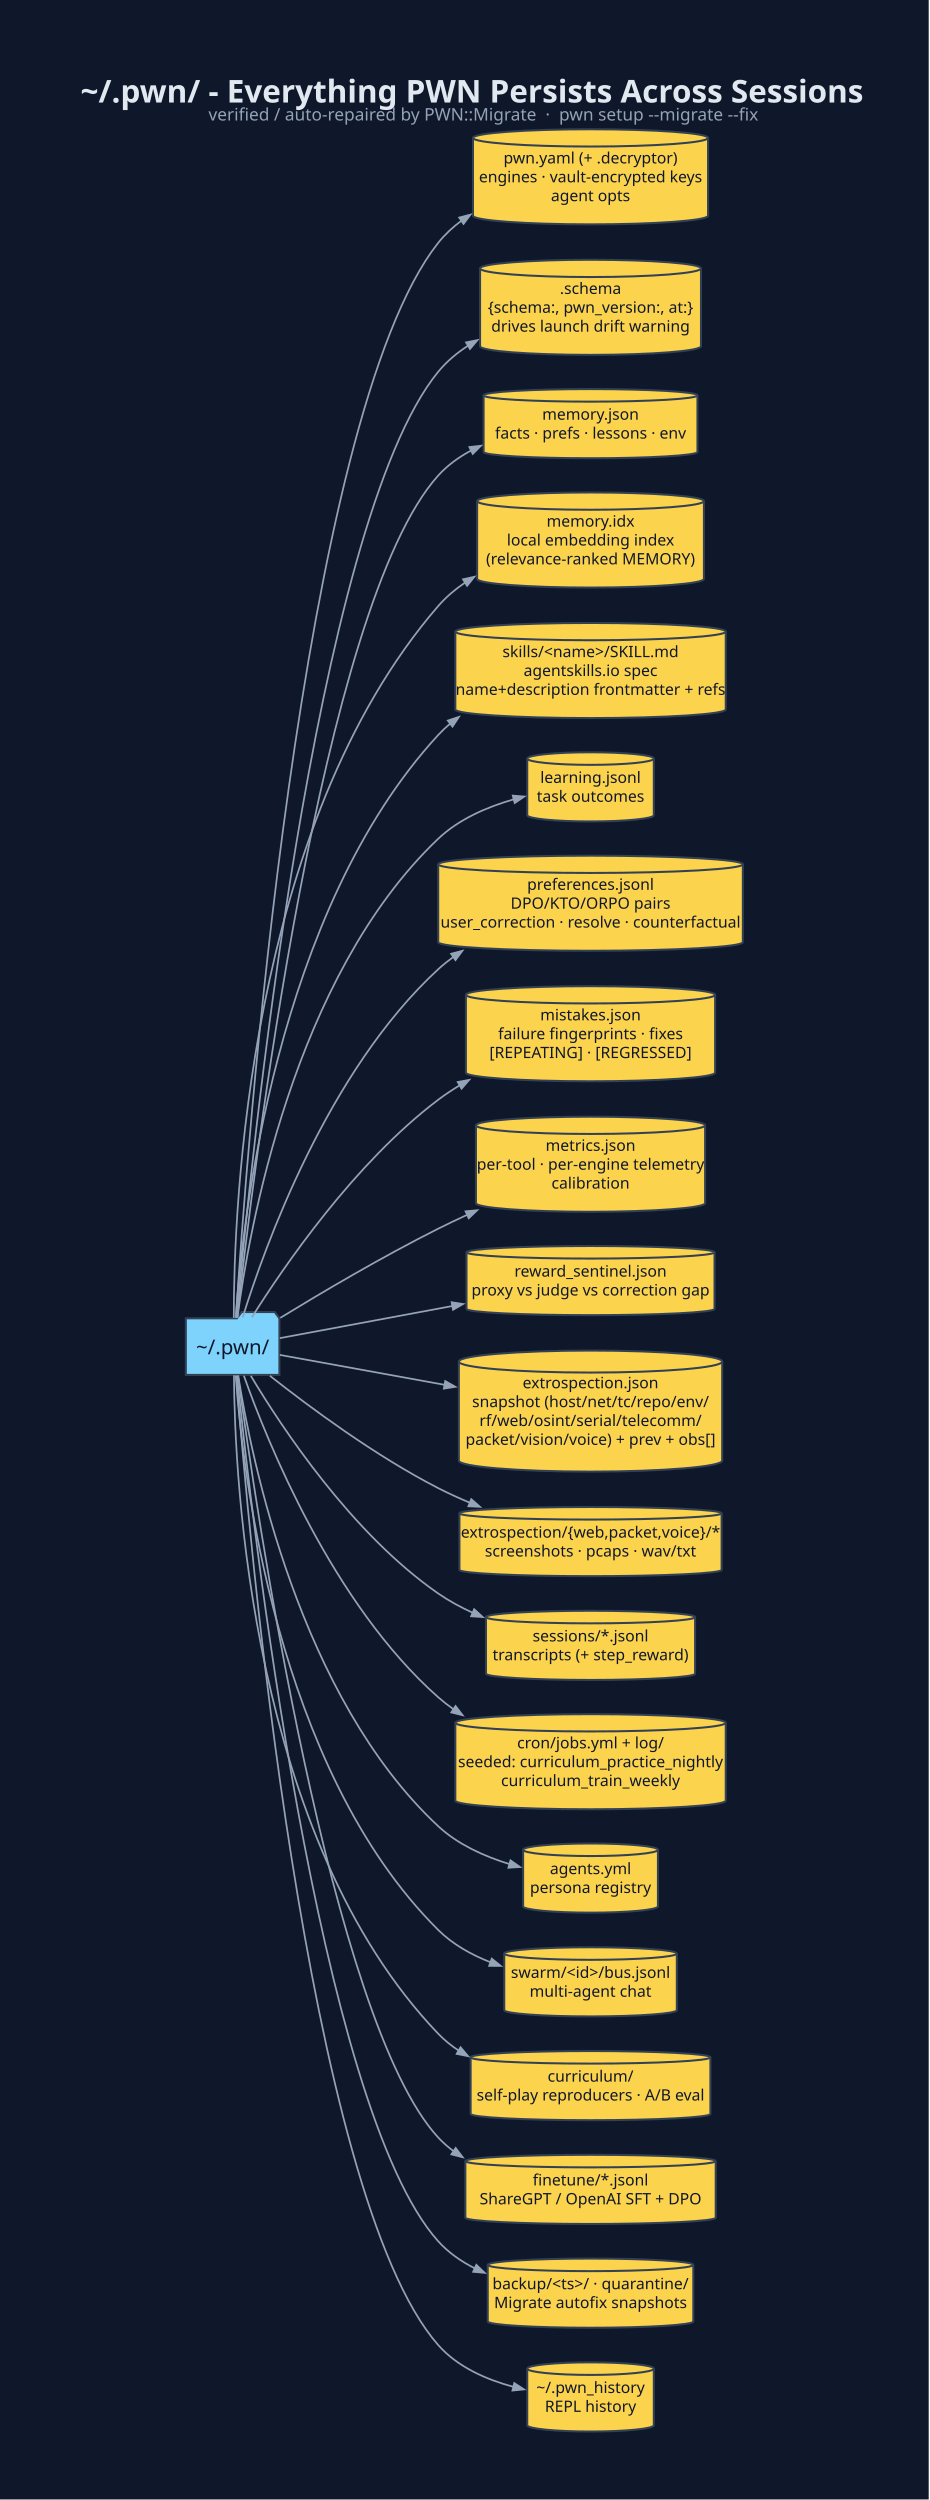
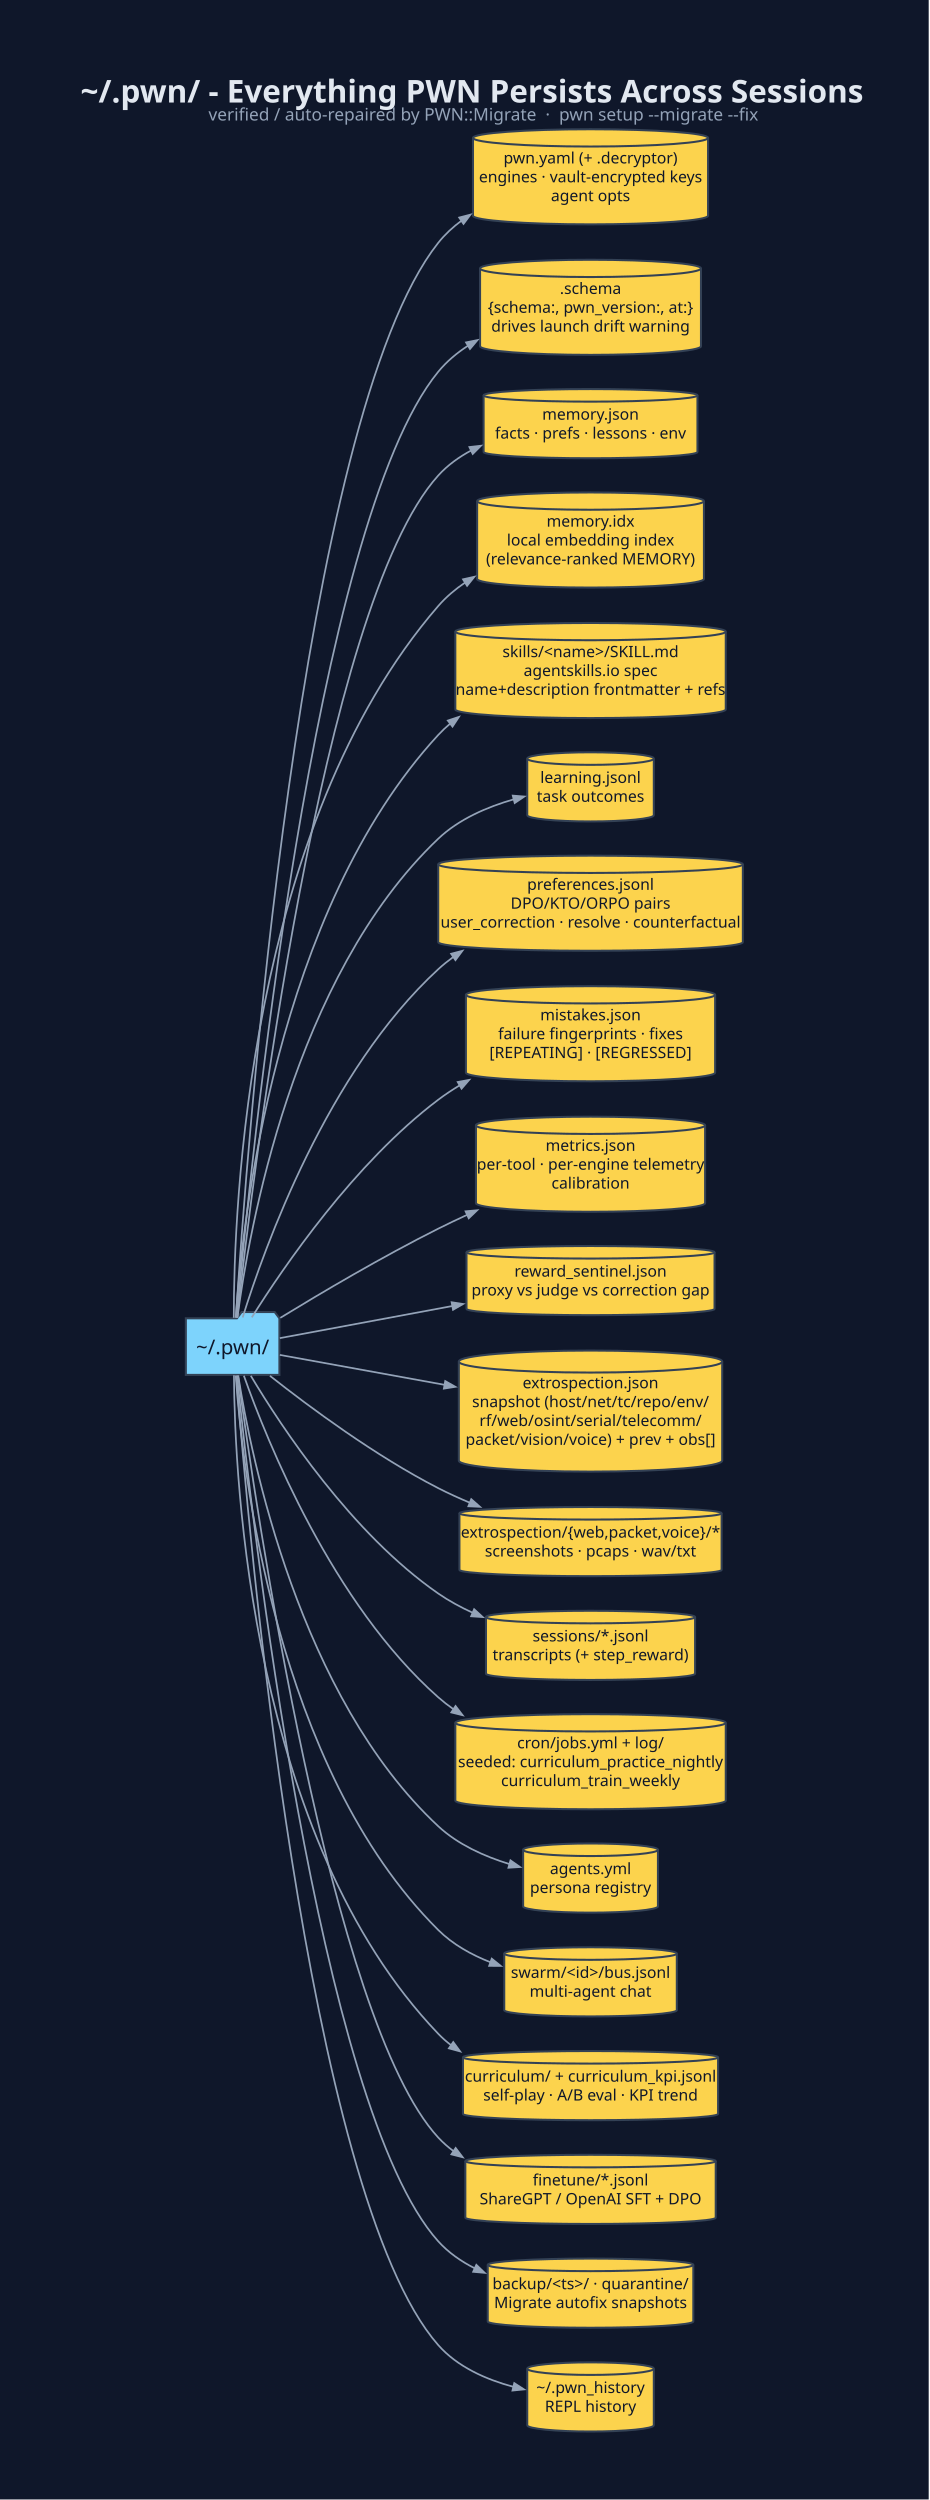
<svg xmlns="http://www.w3.org/2000/svg" width="591pt" height="1590pt" viewBox="0.00 0.00 591.00 1590.00">
  <g id="graph0" class="graph" transform="scale(1 1) rotate(0) translate(43.2 1546.45)">
    <polygon fill="#0f172a" stroke="none" points="-43.2,43.2 -43.2,-1546.45 547.45,-1546.45 547.45,43.2 -43.2,43.2" />
    <text xml:space="preserve" text-anchor="start" x="8" y="-1481.25" font-family="sans-Serif" font-weight="bold" font-size="20.00" fill="#e2e8f0">~/.pwn/ - Everything PWN Persists Across Sessions</text>
    <text xml:space="preserve" text-anchor="start" x="89.38" y="-1469.8" font-family="sans-Serif" font-size="11.00" fill="#94a3b8">verified / auto-repaired by PWN::Migrate  ·  pwn setup --migrate --fix</text>
    <g id="node1" class="node">
      <polygon fill="#7dd3fc" stroke="#334155" stroke-width="1.3" points="134.5,-708 131.5,-712 110.5,-712 107.5,-708 75,-708 75,-672 134.5,-672 134.5,-708" />
      <text xml:space="preserve" text-anchor="middle" x="104.75" y="-685.15" font-family="sans-Serif" font-size="13.00" fill="#0f172a">~/.pwn/</text>
    </g>
    <g id="node2" class="node">
      <path fill="#fcd34d" stroke="#334155" stroke-width="1.3" d="M407.12,-1458.75C407.12,-1461.78 373.62,-1464.25 332.38,-1464.25 291.13,-1464.25 257.62,-1461.78 257.62,-1458.75 257.62,-1458.75 257.62,-1409.25 257.62,-1409.25 257.62,-1406.22 291.13,-1403.75 332.38,-1403.75 373.62,-1403.75 407.12,-1406.22 407.12,-1409.25 407.12,-1409.25 407.12,-1458.75 407.12,-1458.75" />
      <path fill="none" stroke="#334155" stroke-width="1.3" d="M407.12,-1458.75C407.12,-1455.72 373.62,-1453.25 332.38,-1453.25 291.13,-1453.25 257.62,-1455.72 257.62,-1458.75" />
      <text xml:space="preserve" text-anchor="middle" x="332.38" y="-1442.5" font-family="sans-Serif" font-size="10.00" fill="#0f172a">pwn.yaml (+ .decryptor)</text>
      <text xml:space="preserve" text-anchor="middle" x="332.38" y="-1430.5" font-family="sans-Serif" font-size="10.00" fill="#0f172a">engines · vault-encrypted keys</text>
      <text xml:space="preserve" text-anchor="middle" x="332.38" y="-1418.5" font-family="sans-Serif" font-size="10.00" fill="#0f172a">agent opts</text>
    </g>
    <g id="edge1" class="edge">
      <path fill="none" stroke="#94a3b8" stroke-width="1.1" d="M106.85,-708.39C113.15,-807.85 147.43,-1280.92 235.5,-1392 239.8,-1397.42 244.94,-1402.16 250.58,-1406.3" />
      <polygon fill="#94a3b8" stroke="#94a3b8" stroke-width="1.1" points="248.85,-1408.09 256.03,-1409.96 251.59,-1404.03 248.85,-1408.09" />
    </g>
    <g id="node3" class="node">
      <path fill="#fcd34d" stroke="#334155" stroke-width="1.3" d="M402.62,-1375.75C402.62,-1378.78 371.14,-1381.25 332.38,-1381.25 293.61,-1381.25 262.12,-1378.78 262.12,-1375.75 262.12,-1375.75 262.12,-1326.25 262.12,-1326.25 262.12,-1323.22 293.61,-1320.75 332.38,-1320.75 371.14,-1320.75 402.62,-1323.22 402.62,-1326.25 402.62,-1326.25 402.62,-1375.75 402.62,-1375.75" />
      <path fill="none" stroke="#334155" stroke-width="1.3" d="M402.62,-1375.75C402.62,-1372.72 371.14,-1370.25 332.38,-1370.25 293.61,-1370.25 262.12,-1372.72 262.12,-1375.75" />
      <text xml:space="preserve" text-anchor="middle" x="332.38" y="-1359.5" font-family="sans-Serif" font-size="10.00" fill="#0f172a">.schema</text>
      <text xml:space="preserve" text-anchor="middle" x="332.38" y="-1347.5" font-family="sans-Serif" font-size="10.00" fill="#0f172a">{schema:, pwn_version:, at:}</text>
      <text xml:space="preserve" text-anchor="middle" x="332.38" y="-1335.5" font-family="sans-Serif" font-size="10.00" fill="#0f172a">drives launch drift warning</text>
    </g>
    <g id="edge2" class="edge">
      <path fill="none" stroke="#94a3b8" stroke-width="1.1" d="M107.32,-708.35C115.56,-800.64 156.39,-1213.46 235.5,-1310 240.84,-1316.51 247.4,-1322.01 254.56,-1326.65" />
      <polygon fill="#94a3b8" stroke="#94a3b8" stroke-width="1.1" points="253.2,-1328.69 260.47,-1330.16 255.7,-1324.48 253.2,-1328.69" />
    </g>
    <g id="node4" class="node">
      <path fill="#fcd34d" stroke="#334155" stroke-width="1.3" d="M400.38,-1295C400.38,-1297.21 369.9,-1299 332.38,-1299 294.85,-1299 264.38,-1297.21 264.38,-1295 264.38,-1295 264.38,-1259 264.38,-1259 264.38,-1256.79 294.85,-1255 332.38,-1255 369.9,-1255 400.38,-1256.79 400.38,-1259 400.38,-1259 400.38,-1295 400.38,-1295" />
      <path fill="none" stroke="#334155" stroke-width="1.3" d="M400.38,-1295C400.38,-1292.79 369.9,-1291 332.38,-1291 294.85,-1291 264.38,-1292.79 264.38,-1295" />
      <text xml:space="preserve" text-anchor="middle" x="332.38" y="-1279.5" font-family="sans-Serif" font-size="10.00" fill="#0f172a">memory.json</text>
      <text xml:space="preserve" text-anchor="middle" x="332.38" y="-1267.5" font-family="sans-Serif" font-size="10.00" fill="#0f172a">facts · prefs · lessons · env</text>
    </g>
    <g id="edge3" class="edge">
      <path fill="none" stroke="#94a3b8" stroke-width="1.1" d="M107.69,-708.49C117.13,-795.26 160.92,-1161.44 235.5,-1244 241.46,-1250.6 248.81,-1255.88 256.76,-1260.11" />
      <polygon fill="#94a3b8" stroke="#94a3b8" stroke-width="1.1" points="255.33,-1262.14 262.7,-1262.97 257.46,-1257.73 255.33,-1262.14" />
    </g>
    <g id="node5" class="node">
      <path fill="#fcd34d" stroke="#334155" stroke-width="1.3" d="M404.5,-1227.75C404.5,-1230.78 372.17,-1233.25 332.38,-1233.25 292.58,-1233.25 260.25,-1230.78 260.25,-1227.75 260.25,-1227.75 260.25,-1178.25 260.25,-1178.25 260.25,-1175.22 292.58,-1172.75 332.38,-1172.75 372.17,-1172.75 404.5,-1175.22 404.5,-1178.25 404.5,-1178.25 404.5,-1227.75 404.5,-1227.75" />
      <path fill="none" stroke="#334155" stroke-width="1.3" d="M404.5,-1227.75C404.5,-1224.72 372.17,-1222.25 332.38,-1222.25 292.58,-1222.25 260.25,-1224.72 260.25,-1227.75" />
      <text xml:space="preserve" text-anchor="middle" x="332.38" y="-1211.5" font-family="sans-Serif" font-size="10.00" fill="#0f172a">memory.idx</text>
      <text xml:space="preserve" text-anchor="middle" x="332.38" y="-1199.5" font-family="sans-Serif" font-size="10.00" fill="#0f172a">local embedding index</text>
      <text xml:space="preserve" text-anchor="middle" x="332.38" y="-1187.5" font-family="sans-Serif" font-size="10.00" fill="#0f172a">(relevance-ranked MEMORY)</text>
    </g>
    <g id="edge4" class="edge">
      <path fill="none" stroke="#94a3b8" stroke-width="1.1" d="M105.48,-708.34C105.45,-776.83 114.23,-1020.86 235.5,-1161 240.48,-1166.75 246.39,-1171.75 252.8,-1176.08" />
      <polygon fill="#94a3b8" stroke="#94a3b8" stroke-width="1.1" points="251.28,-1178.01 258.52,-1179.64 253.87,-1173.86 251.28,-1178.01" />
    </g>
    <g id="node6" class="node">
      <path fill="#fcd34d" stroke="#334155" stroke-width="1.3" d="M418.38,-1144.75C418.38,-1147.78 379.83,-1150.25 332.38,-1150.25 284.92,-1150.25 246.38,-1147.78 246.38,-1144.75 246.38,-1144.75 246.38,-1095.25 246.38,-1095.25 246.38,-1092.22 284.92,-1089.75 332.38,-1089.75 379.83,-1089.75 418.38,-1092.22 418.38,-1095.25 418.38,-1095.25 418.38,-1144.75 418.38,-1144.75" />
      <path fill="none" stroke="#334155" stroke-width="1.3" d="M418.38,-1144.75C418.38,-1141.72 379.83,-1139.25 332.38,-1139.25 284.92,-1139.25 246.38,-1141.72 246.38,-1144.75" />
      <text xml:space="preserve" text-anchor="middle" x="332.38" y="-1128.5" font-family="sans-Serif" font-size="10.00" fill="#0f172a">skills/&lt;name&gt;/SKILL.md</text>
      <text xml:space="preserve" text-anchor="middle" x="332.38" y="-1116.5" font-family="sans-Serif" font-size="10.00" fill="#0f172a">agentskills.io spec</text>
      <text xml:space="preserve" text-anchor="middle" x="332.38" y="-1104.5" font-family="sans-Serif" font-size="10.00" fill="#0f172a">name+description frontmatter + refs</text>
    </g>
    <g id="edge5" class="edge">
      <path fill="none" stroke="#94a3b8" stroke-width="1.1" d="M106.72,-708.5C110.87,-769.48 132.05,-966.68 235.5,-1079 237.91,-1081.62 240.52,-1084.08 243.29,-1086.39" />
      <polygon fill="#94a3b8" stroke="#94a3b8" stroke-width="1.1" points="241.61,-1088.19 248.66,-1090.5 244.59,-1084.3 241.61,-1088.19" />
    </g>
    <g id="node7" class="node">
      <path fill="#fcd34d" stroke="#334155" stroke-width="1.3" d="M372.62,-1064C372.62,-1066.21 354.58,-1068 332.38,-1068 310.17,-1068 292.12,-1066.21 292.12,-1064 292.12,-1064 292.12,-1028 292.12,-1028 292.12,-1025.79 310.17,-1024 332.38,-1024 354.58,-1024 372.62,-1025.79 372.62,-1028 372.62,-1028 372.62,-1064 372.62,-1064" />
      <path fill="none" stroke="#334155" stroke-width="1.3" d="M372.62,-1064C372.62,-1061.79 354.58,-1060 332.38,-1060 310.17,-1060 292.12,-1061.79 292.12,-1064" />
      <text xml:space="preserve" text-anchor="middle" x="332.38" y="-1048.5" font-family="sans-Serif" font-size="10.00" fill="#0f172a">learning.jsonl</text>
      <text xml:space="preserve" text-anchor="middle" x="332.38" y="-1036.5" font-family="sans-Serif" font-size="10.00" fill="#0f172a">task outcomes</text>
    </g>
    <g id="edge6" class="edge">
      <path fill="none" stroke="#94a3b8" stroke-width="1.1" d="M107.8,-708.29C114.87,-762.69 143.09,-925.14 235.5,-1013 248.66,-1025.51 266.77,-1033.29 283.71,-1038.13" />
      <polygon fill="#94a3b8" stroke="#94a3b8" stroke-width="1.1" points="282.91,-1040.45 290.3,-1039.86 284.15,-1035.71 282.91,-1040.45" />
    </g>
    <g id="node8" class="node">
      <path fill="#fcd34d" stroke="#334155" stroke-width="1.3" d="M429.25,-996.75C429.25,-999.78 385.83,-1002.25 332.38,-1002.25 278.92,-1002.25 235.5,-999.78 235.5,-996.75 235.5,-996.75 235.5,-947.25 235.5,-947.25 235.5,-944.22 278.92,-941.75 332.38,-941.75 385.83,-941.75 429.25,-944.22 429.25,-947.25 429.25,-947.25 429.25,-996.75 429.25,-996.75" />
      <path fill="none" stroke="#334155" stroke-width="1.3" d="M429.25,-996.75C429.25,-993.72 385.83,-991.25 332.38,-991.25 278.92,-991.25 235.5,-993.72 235.5,-996.75" />
      <text xml:space="preserve" text-anchor="middle" x="332.38" y="-980.5" font-family="sans-Serif" font-size="10.00" fill="#0f172a">preferences.jsonl</text>
      <text xml:space="preserve" text-anchor="middle" x="332.38" y="-968.5" font-family="sans-Serif" font-size="10.00" fill="#0f172a">DPO/KTO/ORPO pairs</text>
      <text xml:space="preserve" text-anchor="middle" x="332.38" y="-956.5" font-family="sans-Serif" font-size="10.00" fill="#0f172a">user_correction · resolve · counterfactual</text>
    </g>
    <g id="edge7" class="edge">
      <path fill="none" stroke="#94a3b8" stroke-width="1.1" d="M111.14,-708.55C124.82,-752.68 164.93,-865.04 235.5,-930 238.52,-932.78 241.75,-935.39 245.13,-937.85" />
      <polygon fill="#94a3b8" stroke="#94a3b8" stroke-width="1.1" points="243.71,-939.85 250.88,-941.74 246.46,-935.79 243.71,-939.85" />
    </g>
    <g id="node9" class="node">
      <path fill="#fcd34d" stroke="#334155" stroke-width="1.3" d="M411.62,-913.75C411.62,-916.78 376.1,-919.25 332.38,-919.25 288.65,-919.25 253.12,-916.78 253.12,-913.75 253.12,-913.75 253.12,-864.25 253.12,-864.25 253.12,-861.22 288.65,-858.75 332.38,-858.75 376.1,-858.75 411.62,-861.22 411.62,-864.25 411.62,-864.25 411.62,-913.75 411.62,-913.75" />
      <path fill="none" stroke="#334155" stroke-width="1.3" d="M411.62,-913.75C411.62,-910.72 376.1,-908.25 332.38,-908.25 288.65,-908.25 253.12,-910.72 253.12,-913.75" />
      <text xml:space="preserve" text-anchor="middle" x="332.38" y="-897.5" font-family="sans-Serif" font-size="10.00" fill="#0f172a">mistakes.json</text>
      <text xml:space="preserve" text-anchor="middle" x="332.38" y="-885.5" font-family="sans-Serif" font-size="10.00" fill="#0f172a">failure fingerprints · fixes</text>
      <text xml:space="preserve" text-anchor="middle" x="332.38" y="-873.5" font-family="sans-Serif" font-size="10.00" fill="#0f172a">[REPEATING] · [REGRESSED]</text>
    </g>
    <g id="edge8" class="edge">
      <path fill="none" stroke="#94a3b8" stroke-width="1.1" d="M116.96,-708.61C137.1,-740.7 182.3,-806.85 235.5,-847 239.89,-850.31 244.57,-853.42 249.43,-856.34" />
      <polygon fill="#94a3b8" stroke="#94a3b8" stroke-width="1.1" points="247.91,-858.3 255.2,-859.65 250.35,-854.04 247.91,-858.3" />
    </g>
    <g id="node10" class="node">
      <path fill="#fcd34d" stroke="#334155" stroke-width="1.3" d="M405.25,-830.75C405.25,-833.78 372.59,-836.25 332.38,-836.25 292.16,-836.25 259.5,-833.78 259.5,-830.75 259.5,-830.75 259.5,-781.25 259.5,-781.25 259.5,-778.22 292.16,-775.75 332.38,-775.75 372.59,-775.75 405.25,-778.22 405.25,-781.25 405.25,-781.25 405.25,-830.75 405.25,-830.75" />
      <path fill="none" stroke="#334155" stroke-width="1.3" d="M405.25,-830.75C405.25,-827.72 372.59,-825.25 332.38,-825.25 292.16,-825.25 259.5,-827.72 259.5,-830.75" />
      <text xml:space="preserve" text-anchor="middle" x="332.38" y="-814.5" font-family="sans-Serif" font-size="10.00" fill="#0f172a">metrics.json</text>
      <text xml:space="preserve" text-anchor="middle" x="332.38" y="-802.5" font-family="sans-Serif" font-size="10.00" fill="#0f172a">per-tool · per-engine telemetry</text>
      <text xml:space="preserve" text-anchor="middle" x="332.38" y="-790.5" font-family="sans-Serif" font-size="10.00" fill="#0f172a">calibration</text>
    </g>
    <g id="edge9" class="edge">
      <path fill="none" stroke="#94a3b8" stroke-width="1.1" d="M135.08,-708.31C161.02,-724.18 200.14,-747.3 235.5,-765 241.55,-768.03 247.88,-771.05 254.27,-773.99" />
      <polygon fill="#94a3b8" stroke="#94a3b8" stroke-width="1.1" points="252.89,-776.06 260.28,-776.73 254.92,-771.6 252.89,-776.06" />
    </g>
    <g id="node11" class="node">
      <path fill="#fcd34d" stroke="#334155" stroke-width="1.3" d="M411.25,-750C411.25,-752.21 375.9,-754 332.38,-754 288.85,-754 253.5,-752.21 253.5,-750 253.5,-750 253.5,-714 253.5,-714 253.5,-711.79 288.85,-710 332.38,-710 375.9,-710 411.25,-711.79 411.25,-714 411.25,-714 411.25,-750 411.25,-750" />
      <path fill="none" stroke="#334155" stroke-width="1.3" d="M411.25,-750C411.25,-747.79 375.9,-746 332.38,-746 288.85,-746 253.5,-747.79 253.5,-750" />
      <text xml:space="preserve" text-anchor="middle" x="332.38" y="-734.5" font-family="sans-Serif" font-size="10.00" fill="#0f172a">reward_sentinel.json</text>
      <text xml:space="preserve" text-anchor="middle" x="332.38" y="-722.5" font-family="sans-Serif" font-size="10.00" fill="#0f172a">proxy vs judge vs correction gap</text>
    </g>
    <g id="edge10" class="edge">
      <path fill="none" stroke="#94a3b8" stroke-width="1.1" d="M134.78,-695.4C162.56,-700.58 205.87,-708.64 244.77,-715.88" />
      <polygon fill="#94a3b8" stroke="#94a3b8" stroke-width="1.1" points="244.03,-718.23 251.36,-717.11 244.93,-713.42 244.03,-718.23" />
    </g>
    <g id="node12" class="node">
      <path fill="#fcd34d" stroke="#334155" stroke-width="1.3" d="M416.12,-680.5C416.12,-684.36 378.59,-687.5 332.38,-687.5 286.16,-687.5 248.62,-684.36 248.62,-680.5 248.62,-680.5 248.62,-617.5 248.62,-617.5 248.62,-613.64 286.16,-610.5 332.38,-610.5 378.59,-610.5 416.12,-613.64 416.12,-617.5 416.12,-617.5 416.12,-680.5 416.12,-680.5" />
      <path fill="none" stroke="#334155" stroke-width="1.3" d="M416.12,-680.5C416.12,-676.64 378.59,-673.5 332.38,-673.5 286.16,-673.5 248.62,-676.64 248.62,-680.5" />
      <text xml:space="preserve" text-anchor="middle" x="332.38" y="-663.5" font-family="sans-Serif" font-size="10.00" fill="#0f172a">extrospection.json</text>
      <text xml:space="preserve" text-anchor="middle" x="332.38" y="-651.5" font-family="sans-Serif" font-size="10.00" fill="#0f172a">snapshot (host/net/tc/repo/env/</text>
      <text xml:space="preserve" text-anchor="middle" x="332.38" y="-639.5" font-family="sans-Serif" font-size="10.00" fill="#0f172a">rf/web/osint/serial/telecomm/</text>
      <text xml:space="preserve" text-anchor="middle" x="332.38" y="-627.5" font-family="sans-Serif" font-size="10.00" fill="#0f172a">packet/vision/voice) + prev + obs[]</text>
    </g>
    <g id="edge11" class="edge">
      <path fill="none" stroke="#94a3b8" stroke-width="1.1" d="M134.78,-684.72C161.34,-679.9 202.09,-672.49 239.61,-665.68" />
      <polygon fill="#94a3b8" stroke="#94a3b8" stroke-width="1.1" points="239.97,-668.1 246.42,-664.44 239.1,-663.28 239.97,-668.1" />
    </g>
    <g id="node13" class="node">
      <path fill="#fcd34d" stroke="#334155" stroke-width="1.3" d="M415.75,-584C415.75,-586.21 378.38,-588 332.38,-588 286.37,-588 249,-586.21 249,-584 249,-584 249,-548 249,-548 249,-545.79 286.37,-544 332.38,-544 378.38,-544 415.75,-545.79 415.75,-548 415.75,-548 415.75,-584 415.75,-584" />
      <path fill="none" stroke="#334155" stroke-width="1.3" d="M415.75,-584C415.75,-581.79 378.38,-580 332.38,-580 286.37,-580 249,-581.79 249,-584" />
      <text xml:space="preserve" text-anchor="middle" x="332.38" y="-568.5" font-family="sans-Serif" font-size="10.00" fill="#0f172a">extrospection/{web,packet,voice}/*</text>
      <text xml:space="preserve" text-anchor="middle" x="332.38" y="-556.5" font-family="sans-Serif" font-size="10.00" fill="#0f172a">screenshots · pcaps · wav/txt</text>
    </g>
    <g id="edge12" class="edge">
      <path fill="none" stroke="#94a3b8" stroke-width="1.1" d="M128.48,-671.43C153.49,-651.68 195.49,-620.51 235.5,-600 242.02,-596.66 248.95,-593.51 255.98,-590.57" />
      <polygon fill="#94a3b8" stroke="#94a3b8" stroke-width="1.1" points="256.52,-592.99 262.08,-588.1 254.68,-588.45 256.52,-592.99" />
    </g>
    <g id="node14" class="node">
      <path fill="#fcd34d" stroke="#334155" stroke-width="1.3" d="M398.88,-518C398.88,-520.21 369.07,-522 332.38,-522 295.68,-522 265.88,-520.21 265.88,-518 265.88,-518 265.88,-482 265.88,-482 265.88,-479.79 295.68,-478 332.38,-478 369.07,-478 398.88,-479.79 398.88,-482 398.88,-482 398.88,-518 398.88,-518" />
      <path fill="none" stroke="#334155" stroke-width="1.3" d="M398.88,-518C398.88,-515.79 369.07,-514 332.38,-514 295.68,-514 265.88,-515.79 265.88,-518" />
      <text xml:space="preserve" text-anchor="middle" x="332.38" y="-502.5" font-family="sans-Serif" font-size="10.00" fill="#0f172a">sessions/*.jsonl</text>
      <text xml:space="preserve" text-anchor="middle" x="332.38" y="-490.5" font-family="sans-Serif" font-size="10.00" fill="#0f172a">transcripts (+ step_reward)</text>
    </g>
    <g id="edge13" class="edge">
      <path fill="none" stroke="#94a3b8" stroke-width="1.1" d="M116.32,-671.45C135.79,-638.85 180.42,-571.16 235.5,-533 242.28,-528.3 249.8,-524.22 257.55,-520.68" />
      <polygon fill="#94a3b8" stroke="#94a3b8" stroke-width="1.1" points="258.36,-523 263.83,-517.98 256.43,-518.49 258.36,-523" />
    </g>
    <g id="node15" class="node">
      <path fill="#fcd34d" stroke="#334155" stroke-width="1.3" d="M418.38,-450.75C418.38,-453.78 379.83,-456.25 332.38,-456.25 284.92,-456.25 246.38,-453.78 246.38,-450.75 246.38,-450.75 246.38,-401.25 246.38,-401.25 246.38,-398.22 284.92,-395.75 332.38,-395.75 379.83,-395.75 418.38,-398.22 418.38,-401.25 418.38,-401.25 418.38,-450.75 418.38,-450.75" />
      <path fill="none" stroke="#334155" stroke-width="1.3" d="M418.38,-450.75C418.38,-447.72 379.83,-445.25 332.38,-445.25 284.92,-445.25 246.38,-447.72 246.38,-450.75" />
      <text xml:space="preserve" text-anchor="middle" x="332.38" y="-434.5" font-family="sans-Serif" font-size="10.00" fill="#0f172a">cron/jobs.yml + log/</text>
      <text xml:space="preserve" text-anchor="middle" x="332.38" y="-422.5" font-family="sans-Serif" font-size="10.00" fill="#0f172a">seeded: curriculum_practice_nightly</text>
      <text xml:space="preserve" text-anchor="middle" x="332.38" y="-410.5" font-family="sans-Serif" font-size="10.00" fill="#0f172a">curriculum_train_weekly</text>
    </g>
    <g id="edge14" class="edge">
      <path fill="none" stroke="#94a3b8" stroke-width="1.1" d="M111.91,-671.49C126.74,-629.58 168.22,-526.49 235.5,-467 238.56,-464.29 241.83,-461.75 245.24,-459.35" />
      <polygon fill="#94a3b8" stroke="#94a3b8" stroke-width="1.1" points="246.52,-461.44 251.03,-455.56 243.83,-457.34 246.52,-461.44" />
    </g>
    <g id="node16" class="node">
      <path fill="#fcd34d" stroke="#334155" stroke-width="1.3" d="M375.25,-370C375.25,-372.21 356.03,-374 332.38,-374 308.72,-374 289.5,-372.21 289.5,-370 289.5,-370 289.5,-334 289.5,-334 289.5,-331.79 308.72,-330 332.38,-330 356.03,-330 375.25,-331.79 375.25,-334 375.25,-334 375.25,-370 375.25,-370" />
      <path fill="none" stroke="#334155" stroke-width="1.3" d="M375.25,-370C375.25,-367.79 356.03,-366 332.38,-366 308.72,-366 289.5,-367.79 289.5,-370" />
      <text xml:space="preserve" text-anchor="middle" x="332.38" y="-354.5" font-family="sans-Serif" font-size="10.00" fill="#0f172a">agents.yml</text>
      <text xml:space="preserve" text-anchor="middle" x="332.38" y="-342.5" font-family="sans-Serif" font-size="10.00" fill="#0f172a">persona registry</text>
    </g>
    <g id="edge15" class="edge">
      <path fill="none" stroke="#94a3b8" stroke-width="1.1" d="M108.31,-671.6C116.56,-619.12 147.3,-467.18 235.5,-385 248,-373.35 264.81,-365.79 280.86,-360.89" />
      <polygon fill="#94a3b8" stroke="#94a3b8" stroke-width="1.1" points="281.47,-363.27 287.55,-359.02 280.15,-358.55 281.47,-363.27" />
    </g>
    <g id="node17" class="node">
      <path fill="#fcd34d" stroke="#334155" stroke-width="1.3" d="M387.25,-304C387.25,-306.21 362.65,-308 332.38,-308 302.1,-308 277.5,-306.21 277.5,-304 277.5,-304 277.5,-268 277.5,-268 277.5,-265.79 302.1,-264 332.38,-264 362.65,-264 387.25,-265.79 387.25,-268 387.25,-268 387.25,-304 387.25,-304" />
      <path fill="none" stroke="#334155" stroke-width="1.3" d="M387.25,-304C387.25,-301.79 362.65,-300 332.38,-300 302.1,-300 277.5,-301.79 277.5,-304" />
      <text xml:space="preserve" text-anchor="middle" x="332.38" y="-288.5" font-family="sans-Serif" font-size="10.00" fill="#0f172a">swarm/&lt;id&gt;/bus.jsonl</text>
      <text xml:space="preserve" text-anchor="middle" x="332.38" y="-276.5" font-family="sans-Serif" font-size="10.00" fill="#0f172a">multi-agent chat</text>
    </g>
    <g id="edge16" class="edge">
      <path fill="none" stroke="#94a3b8" stroke-width="1.1" d="M106.72,-671.64C110.87,-612.05 131.99,-422 235.5,-319 244.71,-309.83 256.59,-303.21 268.82,-298.42" />
      <polygon fill="#94a3b8" stroke="#94a3b8" stroke-width="1.1" points="269.55,-300.76 275.32,-296.1 267.9,-296.15 269.55,-300.76" />
    </g>
    <g id="node18" class="node">
-       <path fill="#fcd34d" stroke="#334155" stroke-width="1.3" d="M408.62,-238C408.62,-240.21 374.45,-242 332.38,-242 290.3,-242 256.12,-240.21 256.12,-238 256.12,-238 256.12,-202 256.12,-202 256.12,-199.79 290.3,-198 332.38,-198 374.45,-198 408.62,-199.79 408.62,-202 408.62,-202 408.62,-238 408.62,-238" />
-       <path fill="none" stroke="#334155" stroke-width="1.3" d="M408.62,-238C408.62,-235.79 374.45,-234 332.38,-234 290.3,-234 256.12,-235.79 256.12,-238" />
-       <text xml:space="preserve" text-anchor="middle" x="332.38" y="-222.5" font-family="sans-Serif" font-size="10.00" fill="#0f172a">curriculum/</text>
-       <text xml:space="preserve" text-anchor="middle" x="332.38" y="-210.5" font-family="sans-Serif" font-size="10.00" fill="#0f172a">self-play reproducers · A/B eval</text>
+       <path fill="#fcd34d" stroke="#334155" stroke-width="1.3" d="M413.5,-238C413.5,-240.21 377.14,-242 332.38,-242 287.61,-242 251.25,-240.21 251.25,-238 251.25,-238 251.25,-202 251.25,-202 251.25,-199.79 287.61,-198 332.38,-198 377.14,-198 413.5,-199.79 413.5,-202 413.5,-202 413.5,-238 413.5,-238" />
+       <path fill="none" stroke="#334155" stroke-width="1.3" d="M413.5,-238C413.5,-235.79 377.14,-234 332.38,-234 287.61,-234 251.25,-235.79 251.25,-238" />
+       <text xml:space="preserve" text-anchor="middle" x="332.38" y="-222.5" font-family="sans-Serif" font-size="10.00" fill="#0f172a">curriculum/ + curriculum_kpi.jsonl</text>
+       <text xml:space="preserve" text-anchor="middle" x="332.38" y="-210.5" font-family="sans-Serif" font-size="10.00" fill="#0f172a">self-play · A/B eval · KPI trend</text>
    </g>
    <g id="edge17" class="edge">
-       <path fill="none" stroke="#94a3b8" stroke-width="1.1" d="M105.59,-671.76C106.02,-605.83 116.42,-377.3 235.5,-253 239.43,-248.9 243.89,-245.31 248.68,-242.17" />
-       <polygon fill="#94a3b8" stroke="#94a3b8" stroke-width="1.1" points="249.72,-244.4 254.49,-238.72 247.22,-240.18 249.72,-244.4" />
+       <path fill="none" stroke="#94a3b8" stroke-width="1.1" d="M105.59,-671.76C106.02,-605.83 116.42,-377.3 235.5,-253 238.03,-250.35 240.79,-247.92 243.72,-245.68" />
+       <polygon fill="#94a3b8" stroke="#94a3b8" stroke-width="1.1" points="245.06,-247.73 249.45,-241.75 242.29,-243.69 245.06,-247.73" />
    </g>
    <g id="node19" class="node">
      <path fill="#fcd34d" stroke="#334155" stroke-width="1.3" d="M412,-172C412,-174.21 376.31,-176 332.38,-176 288.44,-176 252.75,-174.21 252.75,-172 252.75,-172 252.75,-136 252.75,-136 252.75,-133.79 288.44,-132 332.38,-132 376.31,-132 412,-133.79 412,-136 412,-136 412,-172 412,-172" />
      <path fill="none" stroke="#334155" stroke-width="1.3" d="M412,-172C412,-169.79 376.31,-168 332.38,-168 288.44,-168 252.75,-169.79 252.75,-172" />
      <text xml:space="preserve" text-anchor="middle" x="332.38" y="-156.5" font-family="sans-Serif" font-size="10.00" fill="#0f172a">finetune/*.jsonl</text>
      <text xml:space="preserve" text-anchor="middle" x="332.38" y="-144.5" font-family="sans-Serif" font-size="10.00" fill="#0f172a">ShareGPT / OpenAI SFT + DPO</text>
    </g>
    <g id="edge18" class="edge">
      <path fill="none" stroke="#94a3b8" stroke-width="1.1" d="M108.15,-671.59C119.13,-589.92 167.03,-261.11 235.5,-187 238.48,-183.77 241.8,-180.86 245.35,-178.23" />
      <polygon fill="#94a3b8" stroke="#94a3b8" stroke-width="1.1" points="246.59,-180.35 251.07,-174.44 243.88,-176.26 246.59,-180.35" />
    </g>
    <g id="node20" class="node">
      <path fill="#fcd34d" stroke="#334155" stroke-width="1.3" d="M397.75,-106C397.75,-108.21 368.45,-110 332.38,-110 296.3,-110 267,-108.21 267,-106 267,-106 267,-70 267,-70 267,-67.79 296.3,-66 332.38,-66 368.45,-66 397.75,-67.79 397.75,-70 397.75,-70 397.75,-106 397.75,-106" />
      <path fill="none" stroke="#334155" stroke-width="1.3" d="M397.75,-106C397.75,-103.79 368.45,-102 332.38,-102 296.3,-102 267,-103.79 267,-106" />
      <text xml:space="preserve" text-anchor="middle" x="332.38" y="-90.5" font-family="sans-Serif" font-size="10.00" fill="#0f172a">backup/&lt;ts&gt;/ · quarantine/</text>
      <text xml:space="preserve" text-anchor="middle" x="332.38" y="-78.5" font-family="sans-Serif" font-size="10.00" fill="#0f172a">Migrate autofix snapshots</text>
    </g>
    <g id="edge19" class="edge">
      <path fill="none" stroke="#94a3b8" stroke-width="1.1" d="M107.56,-671.61C116.54,-583.58 159.08,-206.09 235.5,-121 241.96,-113.81 250.06,-108.18 258.8,-103.78" />
      <polygon fill="#94a3b8" stroke="#94a3b8" stroke-width="1.1" points="259.75,-106.04 265.1,-100.91 257.72,-101.58 259.75,-106.04" />
    </g>
    <g id="node21" class="node">
      <path fill="#fcd34d" stroke="#334155" stroke-width="1.3" d="M372.62,-40C372.62,-42.21 354.58,-44 332.38,-44 310.17,-44 292.12,-42.21 292.12,-40 292.12,-40 292.12,-4 292.12,-4 292.12,-1.79 310.17,0 332.38,0 354.58,0 372.62,-1.79 372.62,-4 372.62,-4 372.62,-40 372.62,-40" />
      <path fill="none" stroke="#334155" stroke-width="1.3" d="M372.62,-40C372.62,-37.79 354.58,-36 332.38,-36 310.17,-36 292.12,-37.79 292.12,-40" />
      <text xml:space="preserve" text-anchor="middle" x="332.38" y="-24.5" font-family="sans-Serif" font-size="10.00" fill="#0f172a">~/.pwn_history</text>
      <text xml:space="preserve" text-anchor="middle" x="332.38" y="-12.5" font-family="sans-Serif" font-size="10.00" fill="#0f172a">REPL history</text>
    </g>
    <g id="edge20" class="edge">
      <path fill="none" stroke="#94a3b8" stroke-width="1.1" d="M107.1,-671.41C114.31,-576.96 151.16,-151.08 235.5,-55 247.68,-41.13 265.96,-33.09 283.31,-28.42" />
      <polygon fill="#94a3b8" stroke="#94a3b8" stroke-width="1.1" points="283.87,-30.81 290.1,-26.78 282.72,-26.04 283.87,-30.81" />
    </g>
  </g>
</svg>
